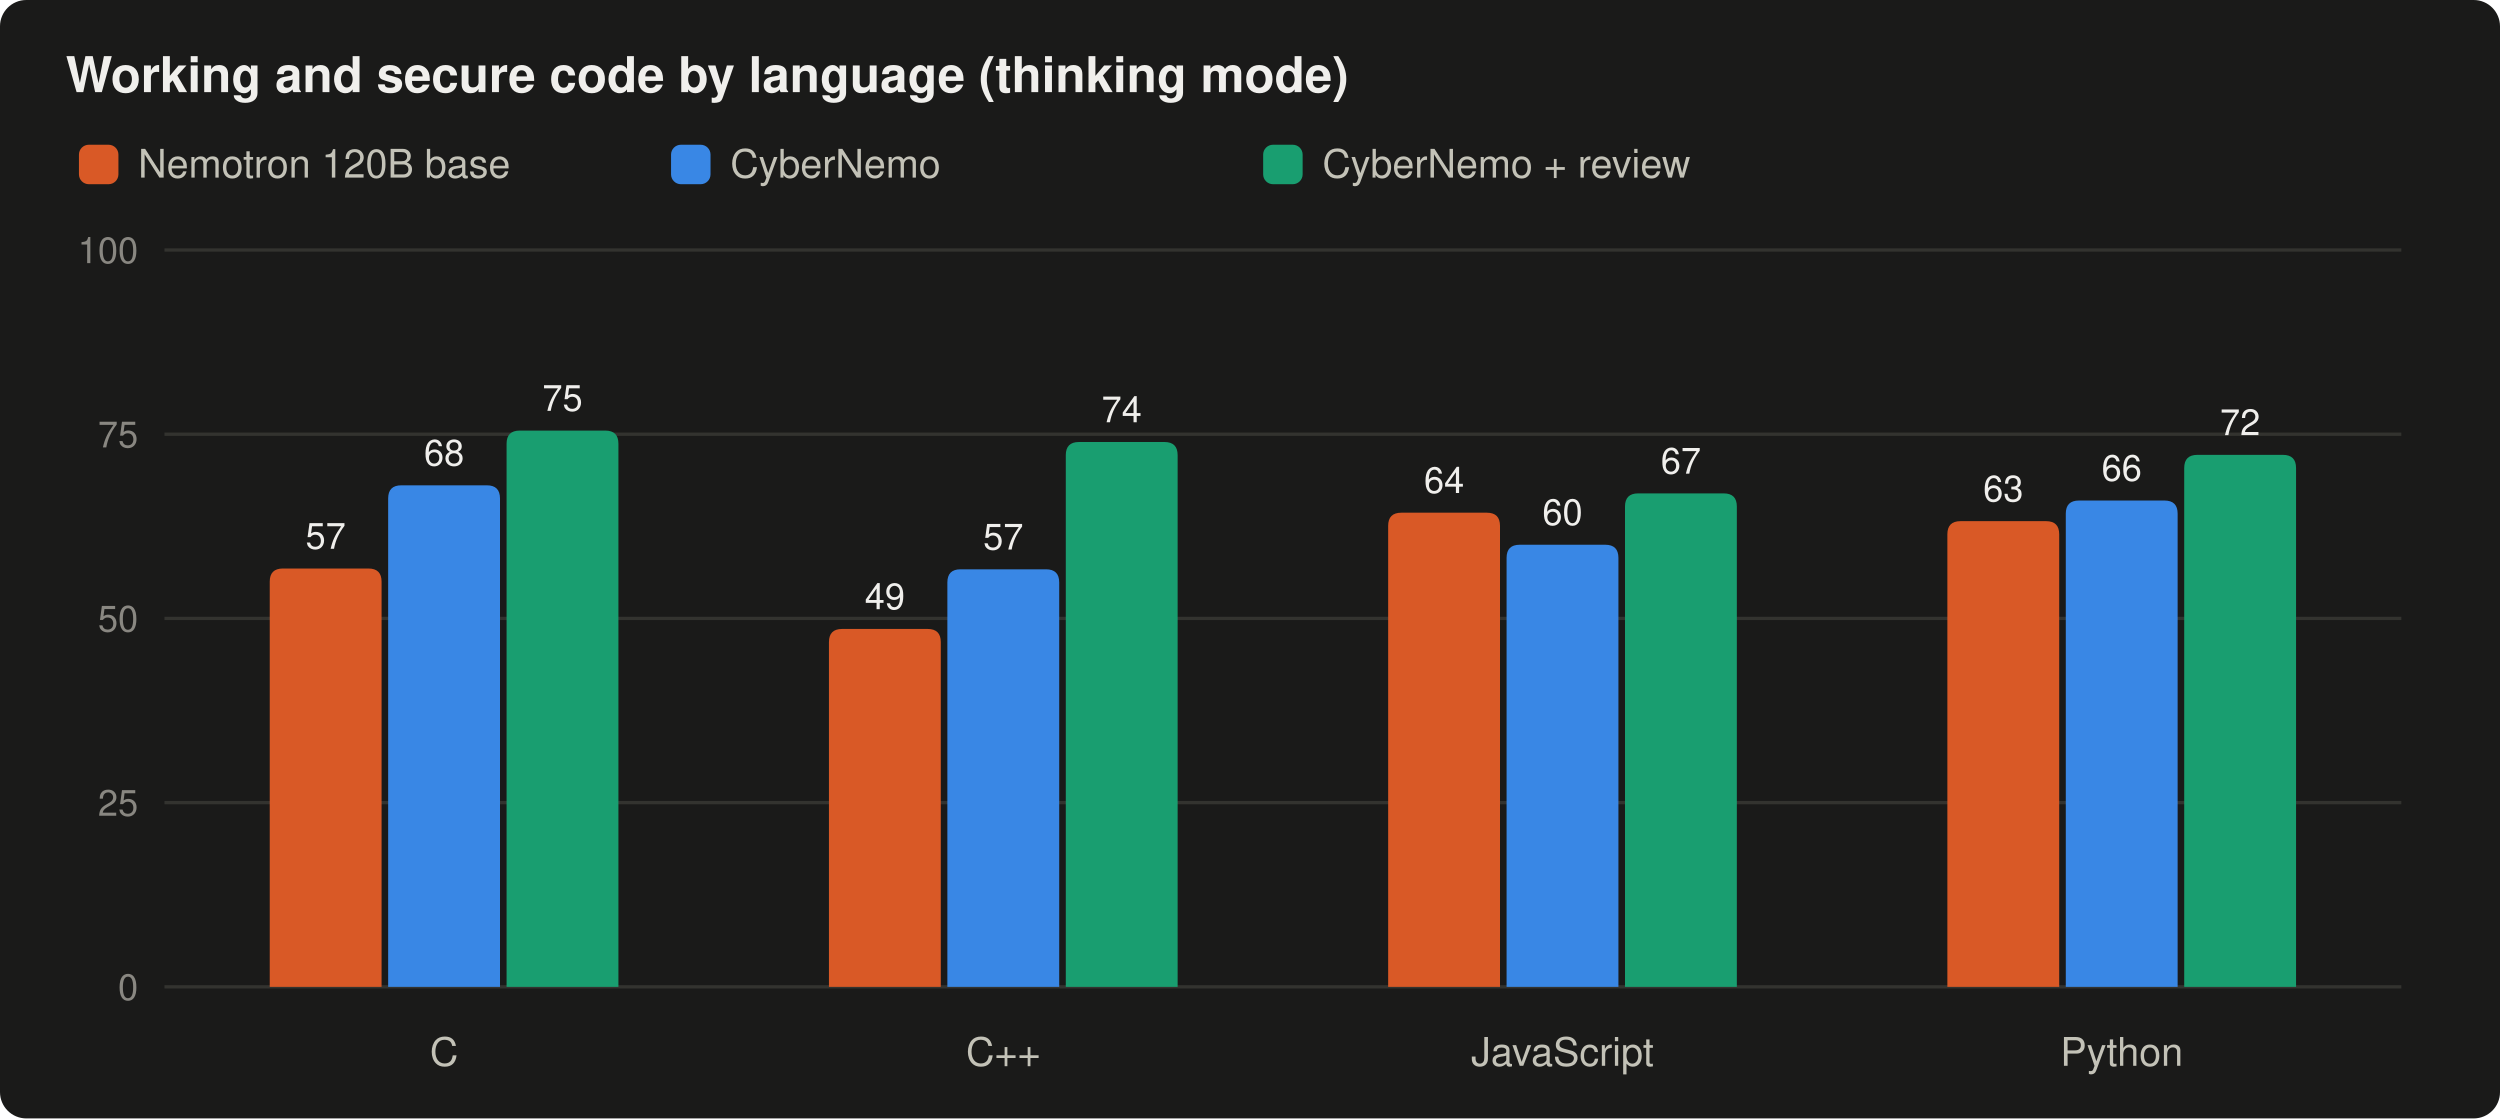
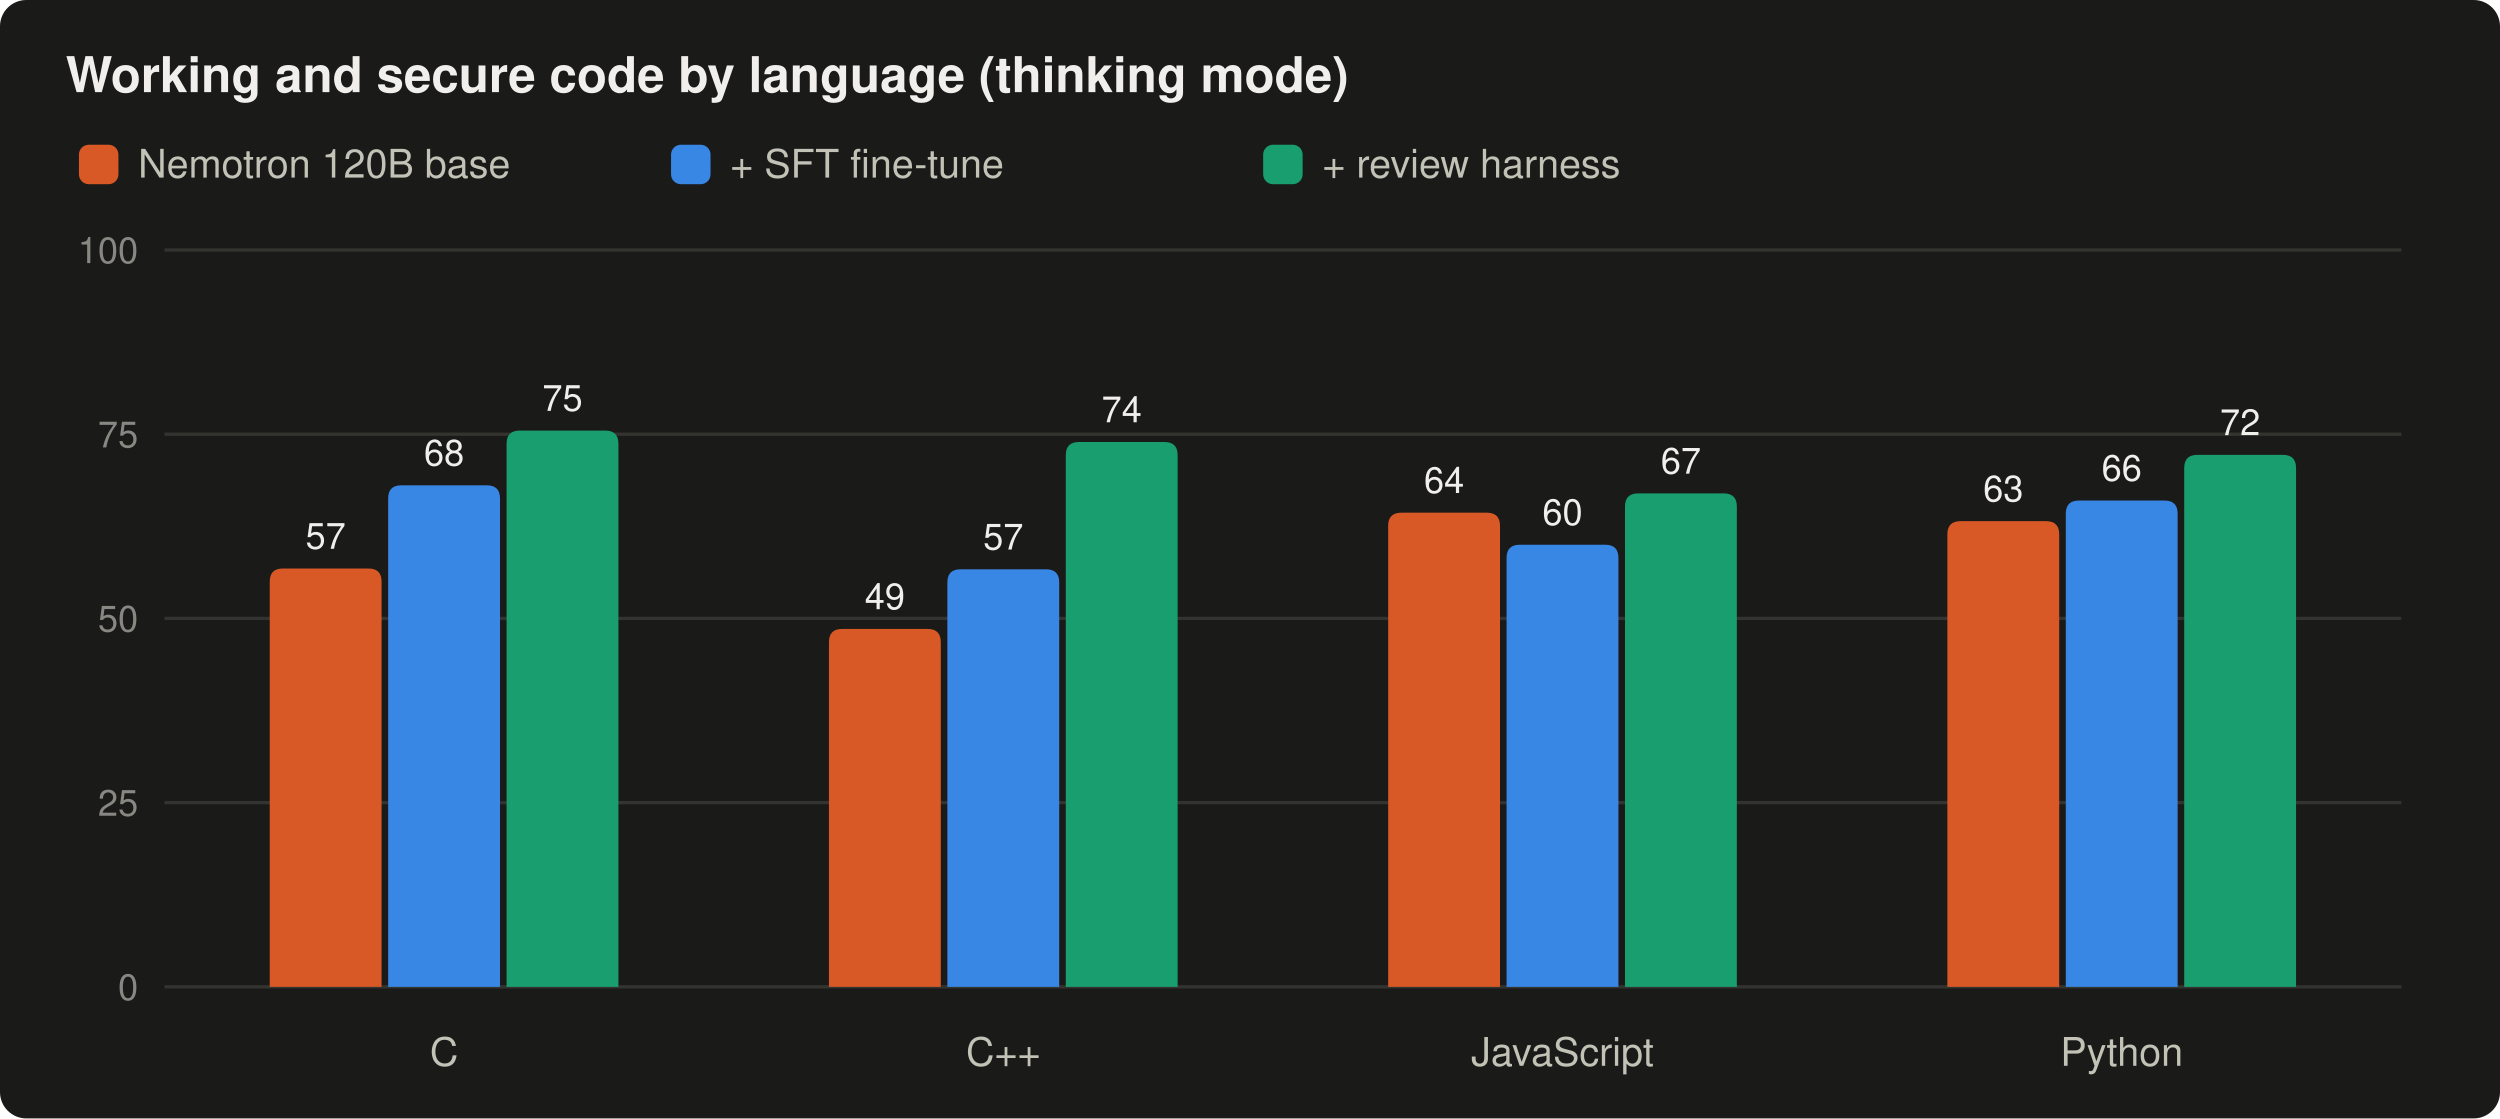
<svg xmlns="http://www.w3.org/2000/svg" width="760" height="340" viewBox="0 0 760 340" font-family="-apple-system,Segoe UI,Helvetica,Arial,sans-serif">
  <rect width="760" height="340" rx="8" fill="#1a1a19" />
  <text x="20" y="28" font-size="15" font-weight="600" fill="#f0efec">Working and secure code by language (thinking mode)</text>
  <rect x="24" y="44" width="12" height="12" rx="3" fill="#d95926" />
  <text x="42" y="54" font-size="12" fill="#c3c2b7">Nemotron 120B base</text>
  <rect x="204" y="44" width="12" height="12" rx="3" fill="#3987e5" />
-   <text x="222" y="54" font-size="12" fill="#c3c2b7">CyberNemo</text>
+   <text x="222" y="54" font-size="12" fill="#c3c2b7">+ SFT fine-tune</text>
  <rect x="384" y="44" width="12" height="12" rx="3" fill="#199e70" />
-   <text x="402" y="54" font-size="12" fill="#c3c2b7">CyberNemo + review</text>
+   <text x="402" y="54" font-size="12" fill="#c3c2b7">+ review harness</text>
  <line x1="50" y1="300.0" x2="730" y2="300.0" stroke="#33332f" />
  <text x="42" y="304.0" font-size="11" fill="#898781" text-anchor="end">0</text>
  <line x1="50" y1="244.0" x2="730" y2="244.0" stroke="#33332f" />
  <text x="42" y="248.0" font-size="11" fill="#898781" text-anchor="end">25</text>
  <line x1="50" y1="188.0" x2="730" y2="188.0" stroke="#33332f" />
  <text x="42" y="192.0" font-size="11" fill="#898781" text-anchor="end">50</text>
  <line x1="50" y1="132.0" x2="730" y2="132.0" stroke="#33332f" />
  <text x="42" y="136.0" font-size="11" fill="#898781" text-anchor="end">75</text>
  <line x1="50" y1="76.0" x2="730" y2="76.0" stroke="#33332f" />
  <text x="42" y="80.0" font-size="11" fill="#898781" text-anchor="end">100</text>
  <path d="M82.0,300.0 V176.826 Q82.0,172.826 86.0,172.826 H112.0 Q116.0,172.826 116.0,176.826 V300.0 Z" fill="#d95926" />
  <text x="99.0" y="166.826" font-size="11" fill="#f0efec" text-anchor="middle">57</text>
  <path d="M118.0,300.0 V151.535 Q118.0,147.535 122.0,147.535 H148.0 Q152.0,147.535 152.0,151.535 V300.0 Z" fill="#3987e5" />
  <text x="135.0" y="141.535" font-size="11" fill="#f0efec" text-anchor="middle">68</text>
  <path d="M154.0,300.0 V134.896 Q154.0,130.896 158.0,130.896 H184.0 Q188.0,130.896 188.0,134.896 V300.0 Z" fill="#199e70" />
  <text x="171.0" y="124.896" font-size="11" fill="#f0efec" text-anchor="middle">75</text>
  <text x="135.0" y="324" font-size="12" fill="#c3c2b7" text-anchor="middle">C</text>
  <path d="M252.0,300.0 V195.2 Q252.0,191.2 256.0,191.2 H282.0 Q286.0,191.2 286.0,195.2 V300.0 Z" fill="#d95926" />
  <text x="269.0" y="185.2" font-size="11" fill="#f0efec" text-anchor="middle">49</text>
  <path d="M288.0,300.0 V177.067 Q288.0,173.067 292.0,173.067 H318.0 Q322.0,173.067 322.0,177.067 V300.0 Z" fill="#3987e5" />
  <text x="305.0" y="167.067" font-size="11" fill="#f0efec" text-anchor="middle">57</text>
  <path d="M324.0,300.0 V138.37 Q324.0,134.37 328.0,134.37 H354.0 Q358.0,134.37 358.0,138.37 V300.0 Z" fill="#199e70" />
  <text x="341.0" y="128.37" font-size="11" fill="#f0efec" text-anchor="middle">74</text>
  <text x="305.0" y="324" font-size="12" fill="#c3c2b7" text-anchor="middle">C++</text>
  <path d="M422.0,300.0 V159.861 Q422.0,155.861 426.0,155.861 H452.0 Q456.0,155.861 456.0,159.861 V300.0 Z" fill="#d95926" />
  <text x="439.0" y="149.861" font-size="11" fill="#f0efec" text-anchor="middle">64</text>
  <path d="M458.0,300.0 V169.6 Q458.0,165.6 462.0,165.6 H488.0 Q492.0,165.6 492.0,169.6 V300.0 Z" fill="#3987e5" />
  <text x="475.0" y="159.6" font-size="11" fill="#f0efec" text-anchor="middle">60</text>
  <path d="M494.0,300.0 V153.99 Q494.0,149.99 498.0,149.99 H524.0 Q528.0,149.99 528.0,153.99 V300.0 Z" fill="#199e70" />
  <text x="511.0" y="143.99" font-size="11" fill="#f0efec" text-anchor="middle">67</text>
  <text x="475.0" y="324" font-size="12" fill="#c3c2b7" text-anchor="middle">JavaScript</text>
  <path d="M592.0,300.0 V162.432 Q592.0,158.432 596.0,158.432 H622.0 Q626.0,158.432 626.0,162.432 V300.0 Z" fill="#d95926" />
  <text x="609.0" y="152.432" font-size="11" fill="#f0efec" text-anchor="middle">63</text>
  <path d="M628.0,300.0 V156.16 Q628.0,152.16 632.0,152.16 H658.0 Q662.0,152.16 662.0,156.16 V300.0 Z" fill="#3987e5" />
  <text x="645.0" y="146.16" font-size="11" fill="#f0efec" text-anchor="middle">66</text>
  <path d="M664.0,300.0 V142.276 Q664.0,138.276 668.0,138.276 H694.0 Q698.0,138.276 698.0,142.276 V300.0 Z" fill="#199e70" />
  <text x="681.0" y="132.276" font-size="11" fill="#f0efec" text-anchor="middle">72</text>
  <text x="645.0" y="324" font-size="12" fill="#c3c2b7" text-anchor="middle">Python</text>
</svg>
